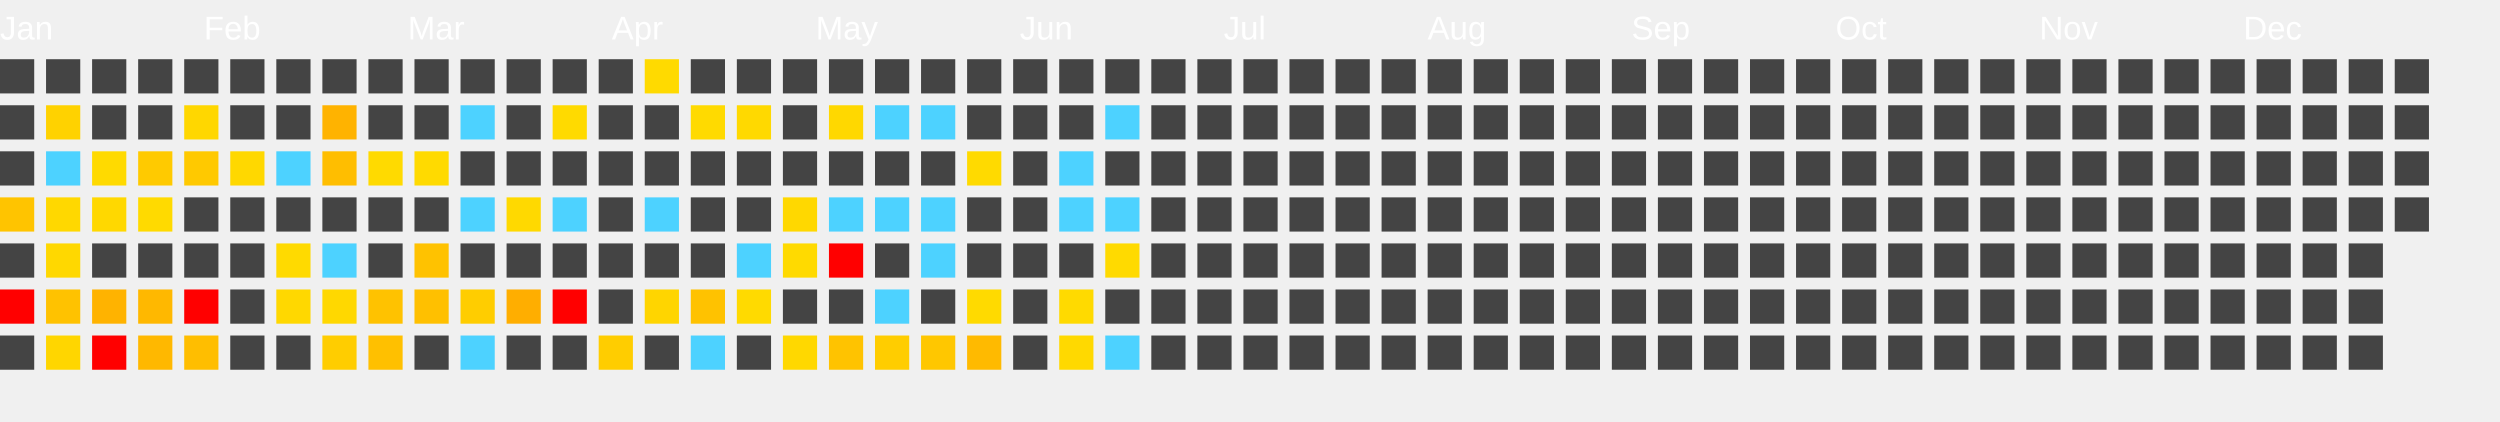
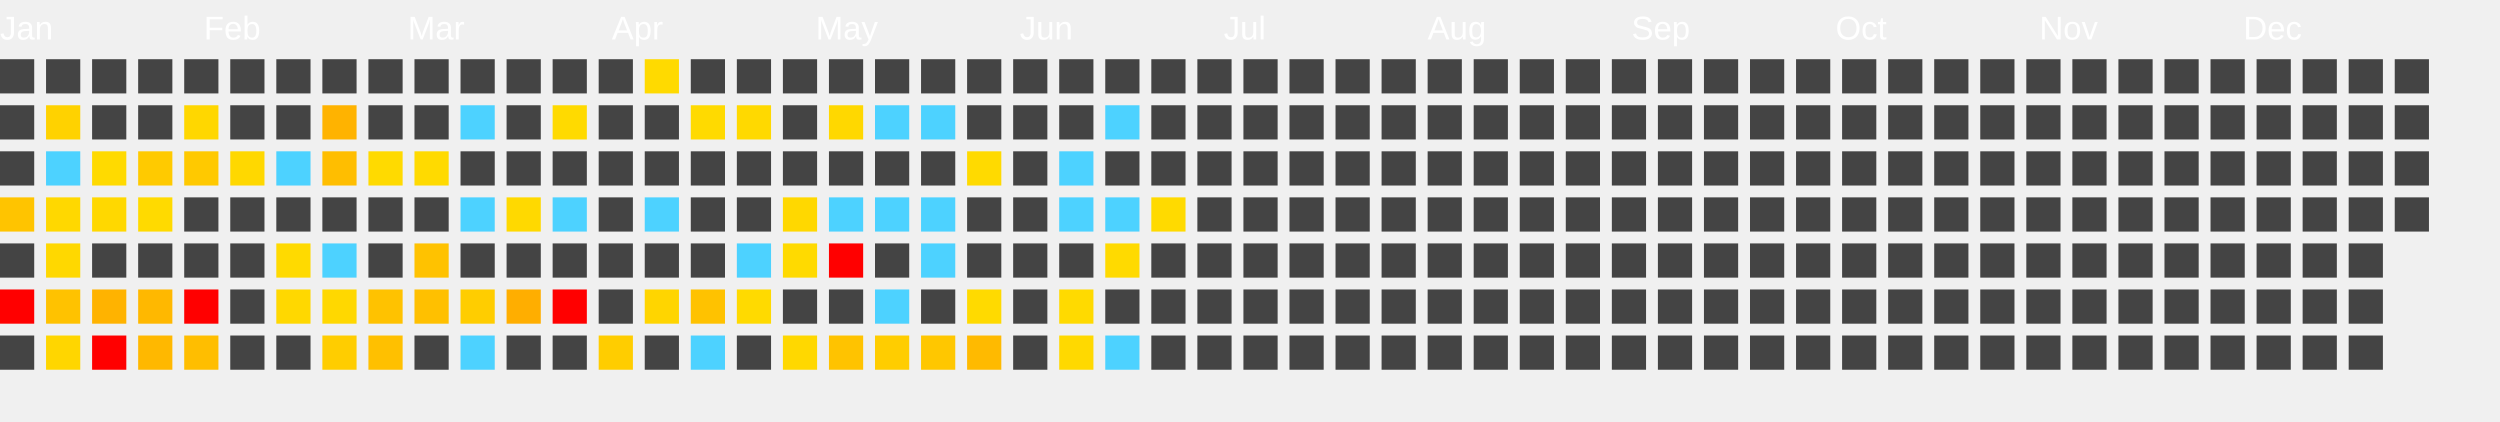
<svg xmlns="http://www.w3.org/2000/svg" baseProfile="full" height="32mm" version="1.1" viewBox="0,0,190,32" width="190mm">
  <defs />
  <rect fill="none" height="32" width="190" x="0" y="0" />
  <text fill="#FFFFFF" style="font-size:2.5px; font-family:Arial" x="0.0" y="3.0">Jan</text>
  <text fill="#FFFFFF" style="font-size:2.5px; font-family:Arial" x="15.5" y="3.0">Feb</text>
  <text fill="#FFFFFF" style="font-size:2.5px; font-family:Arial" x="31.0" y="3.0">Mar</text>
  <text fill="#FFFFFF" style="font-size:2.5px; font-family:Arial" x="46.5" y="3.0">Apr</text>
  <text fill="#FFFFFF" style="font-size:2.5px; font-family:Arial" x="62.0" y="3.0">May</text>
  <text fill="#FFFFFF" style="font-size:2.5px; font-family:Arial" x="77.5" y="3.0">Jun</text>
  <text fill="#FFFFFF" style="font-size:2.5px; font-family:Arial" x="93.0" y="3.0">Jul</text>
  <text fill="#FFFFFF" style="font-size:2.5px; font-family:Arial" x="108.5" y="3.0">Aug</text>
  <text fill="#FFFFFF" style="font-size:2.5px; font-family:Arial" x="124.0" y="3.0">Sep</text>
  <text fill="#FFFFFF" style="font-size:2.5px; font-family:Arial" x="139.5" y="3.0">Oct</text>
  <text fill="#FFFFFF" style="font-size:2.5px; font-family:Arial" x="155.0" y="3.0">Nov</text>
  <text fill="#FFFFFF" style="font-size:2.5px; font-family:Arial" x="170.5" y="3.0">Dec</text>
  <rect fill="#444444" height="2.6" width="2.6" x="0.0" y="4.5" />
  <rect fill="#444444" height="2.6" width="2.6" x="0.0" y="8.0" />
  <rect fill="#444444" height="2.6" width="2.6" x="0.0" y="11.5" />
  <rect fill="#ffc400" height="2.6" width="2.6" x="0.0" y="15.0" />
  <rect fill="#444444" height="2.6" width="2.6" x="0.0" y="18.5" />
  <rect fill="red" height="2.6" width="2.6" x="0.0" y="22.0" />
  <rect fill="#444444" height="2.6" width="2.6" x="0.0" y="25.5" />
  <rect fill="#444444" height="2.6" width="2.6" x="3.5" y="4.5" />
  <rect fill="#ffd200" height="2.6" width="2.6" x="3.5" y="8.0" />
  <rect fill="#4dd2ff" height="2.6" width="2.6" x="3.5" y="11.5" />
  <rect fill="#ffd800" height="2.6" width="2.6" x="3.5" y="15.0" />
  <rect fill="#ffd800" height="2.6" width="2.6" x="3.5" y="18.5" />
  <rect fill="#ffc200" height="2.6" width="2.6" x="3.5" y="22.0" />
  <rect fill="#ffd600" height="2.6" width="2.6" x="3.5" y="25.5" />
  <rect fill="#444444" height="2.6" width="2.6" x="7.0" y="4.5" />
  <rect fill="#444444" height="2.6" width="2.6" x="7.0" y="8.0" />
  <rect fill="#ffda00" height="2.6" width="2.6" x="7.0" y="11.5" />
  <rect fill="#ffd800" height="2.6" width="2.6" x="7.0" y="15.0" />
  <rect fill="#444444" height="2.6" width="2.6" x="7.0" y="18.5" />
  <rect fill="#ffb300" height="2.6" width="2.6" x="7.0" y="22.0" />
  <rect fill="red" height="2.6" width="2.6" x="7.0" y="25.5" />
  <rect fill="#444444" height="2.6" width="2.6" x="10.5" y="4.5" />
  <rect fill="#444444" height="2.6" width="2.6" x="10.5" y="8.0" />
  <rect fill="#ffca00" height="2.6" width="2.6" x="10.5" y="11.5" />
  <rect fill="#ffda00" height="2.6" width="2.6" x="10.5" y="15.0" />
  <rect fill="#444444" height="2.6" width="2.6" x="10.5" y="18.5" />
  <rect fill="#ffb800" height="2.6" width="2.6" x="10.5" y="22.0" />
  <rect fill="#ffb800" height="2.6" width="2.6" x="10.5" y="25.5" />
  <rect fill="#444444" height="2.6" width="2.6" x="14.0" y="4.5" />
  <rect fill="#ffd700" height="2.6" width="2.6" x="14.0" y="8.0" />
  <rect fill="#ffc900" height="2.6" width="2.6" x="14.0" y="11.5" />
  <rect fill="#444444" height="2.6" width="2.6" x="14.0" y="15.0" />
  <rect fill="#444444" height="2.6" width="2.6" x="14.0" y="18.5" />
  <rect fill="red" height="2.6" width="2.6" x="14.0" y="22.0" />
  <rect fill="#ffbe00" height="2.6" width="2.6" x="14.0" y="25.5" />
  <rect fill="#444444" height="2.6" width="2.6" x="17.5" y="4.5" />
  <rect fill="#444444" height="2.6" width="2.6" x="17.5" y="8.0" />
  <rect fill="#ffd800" height="2.6" width="2.6" x="17.5" y="11.5" />
  <rect fill="#444444" height="2.6" width="2.6" x="17.5" y="15.0" />
  <rect fill="#444444" height="2.6" width="2.6" x="17.5" y="18.5" />
  <rect fill="#444444" height="2.6" width="2.6" x="17.5" y="22.0" />
  <rect fill="#444444" height="2.6" width="2.6" x="17.5" y="25.5" />
  <rect fill="#444444" height="2.6" width="2.6" x="21.0" y="4.5" />
  <rect fill="#444444" height="2.6" width="2.6" x="21.0" y="8.0" />
  <rect fill="#4dd2ff" height="2.6" width="2.6" x="21.0" y="11.5" />
  <rect fill="#444444" height="2.6" width="2.6" x="21.0" y="15.0" />
  <rect fill="#ffda00" height="2.6" width="2.6" x="21.0" y="18.5" />
  <rect fill="#ffd800" height="2.6" width="2.6" x="21.0" y="22.0" />
  <rect fill="#444444" height="2.6" width="2.6" x="21.0" y="25.5" />
  <rect fill="#444444" height="2.6" width="2.6" x="24.5" y="4.5" />
  <rect fill="#ffb300" height="2.6" width="2.6" x="24.5" y="8.0" />
  <rect fill="#ffbe00" height="2.6" width="2.6" x="24.5" y="11.5" />
  <rect fill="#444444" height="2.6" width="2.6" x="24.5" y="15.0" />
  <rect fill="#4dd2ff" height="2.6" width="2.6" x="24.5" y="18.5" />
  <rect fill="#ffd800" height="2.6" width="2.6" x="24.5" y="22.0" />
  <rect fill="#ffcd00" height="2.6" width="2.6" x="24.5" y="25.5" />
  <rect fill="#444444" height="2.6" width="2.6" x="28.0" y="4.5" />
  <rect fill="#444444" height="2.6" width="2.6" x="28.0" y="8.0" />
  <rect fill="#ffda00" height="2.6" width="2.6" x="28.0" y="11.5" />
  <rect fill="#444444" height="2.6" width="2.6" x="28.0" y="15.0" />
  <rect fill="#444444" height="2.6" width="2.6" x="28.0" y="18.5" />
  <rect fill="#ffc200" height="2.6" width="2.6" x="28.0" y="22.0" />
  <rect fill="#ffc000" height="2.6" width="2.6" x="28.0" y="25.5" />
  <rect fill="#444444" height="2.6" width="2.6" x="31.5" y="4.5" />
  <rect fill="#444444" height="2.6" width="2.6" x="31.5" y="8.0" />
  <rect fill="#ffda00" height="2.6" width="2.6" x="31.5" y="11.5" />
  <rect fill="#444444" height="2.6" width="2.6" x="31.5" y="15.0" />
  <rect fill="#ffc200" height="2.6" width="2.6" x="31.5" y="18.5" />
  <rect fill="#ffc000" height="2.6" width="2.6" x="31.5" y="22.0" />
  <rect fill="#444444" height="2.6" width="2.6" x="31.5" y="25.5" />
  <rect fill="#444444" height="2.6" width="2.6" x="35.0" y="4.5" />
  <rect fill="#4dd2ff" height="2.6" width="2.6" x="35.0" y="8.0" />
  <rect fill="#444444" height="2.6" width="2.6" x="35.0" y="11.5" />
  <rect fill="#4dd2ff" height="2.6" width="2.6" x="35.0" y="15.0" />
  <rect fill="#444444" height="2.6" width="2.6" x="35.0" y="18.5" />
  <rect fill="#ffcd00" height="2.6" width="2.6" x="35.0" y="22.0" />
  <rect fill="#4dd2ff" height="2.6" width="2.6" x="35.0" y="25.5" />
  <rect fill="#444444" height="2.6" width="2.6" x="38.5" y="4.5" />
  <rect fill="#444444" height="2.6" width="2.6" x="38.5" y="8.0" />
  <rect fill="#444444" height="2.6" width="2.6" x="38.5" y="11.5" />
  <rect fill="#ffd900" height="2.6" width="2.6" x="38.5" y="15.0" />
  <rect fill="#444444" height="2.6" width="2.6" x="38.5" y="18.5" />
  <rect fill="#ffae00" height="2.6" width="2.6" x="38.5" y="22.0" />
  <rect fill="#444444" height="2.6" width="2.6" x="38.5" y="25.5" />
  <rect fill="#444444" height="2.6" width="2.6" x="42.0" y="4.5" />
  <rect fill="#ffda00" height="2.6" width="2.6" x="42.0" y="8.0" />
  <rect fill="#444444" height="2.6" width="2.6" x="42.0" y="11.5" />
  <rect fill="#4dd2ff" height="2.6" width="2.6" x="42.0" y="15.0" />
  <rect fill="#444444" height="2.6" width="2.6" x="42.0" y="18.5" />
  <rect fill="red" height="2.6" width="2.6" x="42.0" y="22.0" />
  <rect fill="#444444" height="2.6" width="2.6" x="42.0" y="25.5" />
  <rect fill="#444444" height="2.6" width="2.6" x="45.5" y="4.5" />
  <rect fill="#444444" height="2.6" width="2.6" x="45.5" y="8.0" />
  <rect fill="#444444" height="2.6" width="2.6" x="45.5" y="11.5" />
  <rect fill="#444444" height="2.6" width="2.6" x="45.5" y="15.0" />
  <rect fill="#444444" height="2.6" width="2.6" x="45.5" y="18.5" />
  <rect fill="#444444" height="2.6" width="2.6" x="45.5" y="22.0" />
  <rect fill="#ffcd00" height="2.6" width="2.6" x="45.5" y="25.5" />
  <rect fill="#ffda00" height="2.6" width="2.6" x="49.0" y="4.5" />
  <rect fill="#444444" height="2.6" width="2.6" x="49.0" y="8.0" />
  <rect fill="#444444" height="2.6" width="2.6" x="49.0" y="11.5" />
  <rect fill="#4dd2ff" height="2.6" width="2.6" x="49.0" y="15.0" />
  <rect fill="#444444" height="2.6" width="2.6" x="49.0" y="18.5" />
  <rect fill="#ffd500" height="2.6" width="2.6" x="49.0" y="22.0" />
  <rect fill="#444444" height="2.6" width="2.6" x="49.0" y="25.5" />
  <rect fill="#444444" height="2.6" width="2.6" x="52.5" y="4.5" />
  <rect fill="#ffda00" height="2.6" width="2.6" x="52.5" y="8.0" />
  <rect fill="#444444" height="2.6" width="2.6" x="52.5" y="11.5" />
  <rect fill="#444444" height="2.6" width="2.6" x="52.5" y="15.0" />
  <rect fill="#444444" height="2.6" width="2.6" x="52.5" y="18.5" />
  <rect fill="#ffc200" height="2.6" width="2.6" x="52.5" y="22.0" />
  <rect fill="#4dd2ff" height="2.6" width="2.6" x="52.5" y="25.5" />
  <rect fill="#444444" height="2.6" width="2.6" x="56.0" y="4.5" />
  <rect fill="#ffd900" height="2.6" width="2.6" x="56.0" y="8.0" />
  <rect fill="#444444" height="2.6" width="2.6" x="56.0" y="11.5" />
  <rect fill="#444444" height="2.6" width="2.6" x="56.0" y="15.0" />
  <rect fill="#4dd2ff" height="2.6" width="2.6" x="56.0" y="18.5" />
  <rect fill="#ffda00" height="2.6" width="2.6" x="56.0" y="22.0" />
  <rect fill="#444444" height="2.6" width="2.6" x="56.0" y="25.5" />
  <rect fill="#444444" height="2.6" width="2.6" x="59.5" y="4.5" />
  <rect fill="#444444" height="2.6" width="2.6" x="59.5" y="8.0" />
  <rect fill="#444444" height="2.6" width="2.6" x="59.5" y="11.5" />
  <rect fill="#ffd800" height="2.6" width="2.6" x="59.5" y="15.0" />
  <rect fill="#ffda00" height="2.6" width="2.6" x="59.5" y="18.5" />
  <rect fill="#444444" height="2.6" width="2.6" x="59.5" y="22.0" />
  <rect fill="#ffd800" height="2.6" width="2.6" x="59.5" y="25.5" />
  <rect fill="#444444" height="2.6" width="2.6" x="63.0" y="4.5" />
  <rect fill="#ffd800" height="2.6" width="2.6" x="63.0" y="8.0" />
  <rect fill="#444444" height="2.6" width="2.6" x="63.0" y="11.5" />
  <rect fill="#4dd2ff" height="2.6" width="2.6" x="63.0" y="15.0" />
  <rect fill="red" height="2.6" width="2.6" x="63.0" y="18.5" />
  <rect fill="#444444" height="2.6" width="2.6" x="63.0" y="22.0" />
  <rect fill="#ffc300" height="2.6" width="2.6" x="63.0" y="25.5" />
  <rect fill="#444444" height="2.6" width="2.6" x="66.5" y="4.5" />
  <rect fill="#4dd2ff" height="2.6" width="2.6" x="66.5" y="8.0" />
  <rect fill="#444444" height="2.6" width="2.6" x="66.5" y="11.5" />
  <rect fill="#4dd2ff" height="2.6" width="2.6" x="66.5" y="15.0" />
  <rect fill="#444444" height="2.6" width="2.6" x="66.5" y="18.5" />
  <rect fill="#4dd2ff" height="2.6" width="2.6" x="66.5" y="22.0" />
  <rect fill="#ffcd00" height="2.6" width="2.6" x="66.5" y="25.5" />
  <rect fill="#444444" height="2.6" width="2.6" x="70.0" y="4.5" />
  <rect fill="#4dd2ff" height="2.6" width="2.6" x="70.0" y="8.0" />
  <rect fill="#444444" height="2.6" width="2.6" x="70.0" y="11.5" />
  <rect fill="#4dd2ff" height="2.6" width="2.6" x="70.0" y="15.0" />
  <rect fill="#4dd2ff" height="2.6" width="2.6" x="70.0" y="18.5" />
  <rect fill="#444444" height="2.6" width="2.6" x="70.0" y="22.0" />
  <rect fill="#ffc700" height="2.6" width="2.6" x="70.0" y="25.5" />
  <rect fill="#444444" height="2.6" width="2.6" x="73.5" y="4.5" />
  <rect fill="#444444" height="2.6" width="2.6" x="73.5" y="8.0" />
  <rect fill="#ffda00" height="2.6" width="2.6" x="73.5" y="11.5" />
  <rect fill="#444444" height="2.6" width="2.6" x="73.5" y="15.0" />
  <rect fill="#444444" height="2.6" width="2.6" x="73.5" y="18.5" />
  <rect fill="#ffda00" height="2.6" width="2.6" x="73.5" y="22.0" />
  <rect fill="#ffba00" height="2.6" width="2.6" x="73.5" y="25.5" />
  <rect fill="#444444" height="2.6" width="2.6" x="77.0" y="4.5" />
  <rect fill="#444444" height="2.6" width="2.6" x="77.0" y="8.0" />
  <rect fill="#444444" height="2.6" width="2.6" x="77.0" y="11.5" />
  <rect fill="#444444" height="2.6" width="2.6" x="77.0" y="15.0" />
  <rect fill="#444444" height="2.6" width="2.6" x="77.0" y="18.5" />
  <rect fill="#444444" height="2.6" width="2.6" x="77.0" y="22.0" />
  <rect fill="#444444" height="2.6" width="2.6" x="77.0" y="25.5" />
  <rect fill="#444444" height="2.6" width="2.6" x="80.5" y="4.5" />
  <rect fill="#444444" height="2.6" width="2.6" x="80.5" y="8.0" />
  <rect fill="#4dd2ff" height="2.6" width="2.6" x="80.5" y="11.5" />
  <rect fill="#4dd2ff" height="2.6" width="2.6" x="80.5" y="15.0" />
  <rect fill="#444444" height="2.6" width="2.6" x="80.5" y="18.5" />
  <rect fill="#ffda00" height="2.6" width="2.6" x="80.5" y="22.0" />
  <rect fill="#ffd900" height="2.6" width="2.6" x="80.5" y="25.5" />
  <rect fill="#444444" height="2.6" width="2.6" x="84.0" y="4.5" />
  <rect fill="#4dd2ff" height="2.6" width="2.6" x="84.0" y="8.0" />
  <rect fill="#444444" height="2.6" width="2.6" x="84.0" y="11.5" />
  <rect fill="#4dd2ff" height="2.6" width="2.6" x="84.0" y="15.0" />
  <rect fill="#ffda00" height="2.6" width="2.6" x="84.0" y="18.5" />
  <rect fill="#444444" height="2.6" width="2.6" x="84.0" y="22.0" />
  <rect fill="#4dd2ff" height="2.6" width="2.6" x="84.0" y="25.5" />
  <rect fill="#444444" height="2.6" width="2.6" x="87.5" y="4.5" />
  <rect fill="#444444" height="2.6" width="2.6" x="87.5" y="8.0" />
  <rect fill="#444444" height="2.6" width="2.6" x="87.5" y="11.5" />
-   <rect fill="#444444" height="2.6" width="2.6" x="87.5" y="15.0" />
+   <rect fill="#ffda00" height="2.6" width="2.6" x="87.5" y="15.0" />
  <rect fill="#444444" height="2.6" width="2.6" x="87.5" y="18.5" />
  <rect fill="#444444" height="2.6" width="2.6" x="87.5" y="22.0" />
  <rect fill="#444444" height="2.6" width="2.6" x="87.5" y="25.5" />
  <rect fill="#444444" height="2.6" width="2.6" x="91.0" y="4.5" />
  <rect fill="#444444" height="2.6" width="2.6" x="91.0" y="8.0" />
  <rect fill="#444444" height="2.6" width="2.6" x="91.0" y="11.5" />
  <rect fill="#444444" height="2.6" width="2.6" x="91.0" y="15.0" />
  <rect fill="#444444" height="2.6" width="2.6" x="91.0" y="18.5" />
  <rect fill="#444444" height="2.6" width="2.6" x="91.0" y="22.0" />
  <rect fill="#444444" height="2.6" width="2.6" x="91.0" y="25.5" />
  <rect fill="#444444" height="2.6" width="2.6" x="94.5" y="4.5" />
  <rect fill="#444444" height="2.6" width="2.6" x="94.5" y="8.0" />
  <rect fill="#444444" height="2.6" width="2.6" x="94.5" y="11.5" />
  <rect fill="#444444" height="2.6" width="2.6" x="94.5" y="15.0" />
  <rect fill="#444444" height="2.6" width="2.6" x="94.5" y="18.5" />
  <rect fill="#444444" height="2.6" width="2.6" x="94.5" y="22.0" />
  <rect fill="#444444" height="2.6" width="2.6" x="94.5" y="25.5" />
  <rect fill="#444444" height="2.6" width="2.6" x="98.0" y="4.5" />
  <rect fill="#444444" height="2.6" width="2.6" x="98.0" y="8.0" />
  <rect fill="#444444" height="2.6" width="2.6" x="98.0" y="11.5" />
  <rect fill="#444444" height="2.6" width="2.6" x="98.0" y="15.0" />
  <rect fill="#444444" height="2.6" width="2.6" x="98.0" y="18.5" />
  <rect fill="#444444" height="2.6" width="2.6" x="98.0" y="22.0" />
  <rect fill="#444444" height="2.6" width="2.6" x="98.0" y="25.5" />
  <rect fill="#444444" height="2.6" width="2.6" x="101.5" y="4.5" />
  <rect fill="#444444" height="2.6" width="2.6" x="101.5" y="8.0" />
  <rect fill="#444444" height="2.6" width="2.6" x="101.5" y="11.5" />
  <rect fill="#444444" height="2.6" width="2.6" x="101.5" y="15.0" />
  <rect fill="#444444" height="2.6" width="2.6" x="101.5" y="18.5" />
  <rect fill="#444444" height="2.6" width="2.6" x="101.5" y="22.0" />
  <rect fill="#444444" height="2.6" width="2.6" x="101.5" y="25.5" />
  <rect fill="#444444" height="2.6" width="2.6" x="105.0" y="4.5" />
  <rect fill="#444444" height="2.6" width="2.6" x="105.0" y="8.0" />
  <rect fill="#444444" height="2.6" width="2.6" x="105.0" y="11.5" />
  <rect fill="#444444" height="2.6" width="2.6" x="105.0" y="15.0" />
  <rect fill="#444444" height="2.6" width="2.6" x="105.0" y="18.5" />
  <rect fill="#444444" height="2.6" width="2.6" x="105.0" y="22.0" />
  <rect fill="#444444" height="2.6" width="2.6" x="105.0" y="25.5" />
  <rect fill="#444444" height="2.6" width="2.6" x="108.5" y="4.5" />
  <rect fill="#444444" height="2.6" width="2.6" x="108.5" y="8.0" />
  <rect fill="#444444" height="2.6" width="2.6" x="108.5" y="11.5" />
  <rect fill="#444444" height="2.6" width="2.6" x="108.5" y="15.0" />
  <rect fill="#444444" height="2.6" width="2.6" x="108.5" y="18.5" />
  <rect fill="#444444" height="2.6" width="2.6" x="108.5" y="22.0" />
  <rect fill="#444444" height="2.6" width="2.6" x="108.5" y="25.5" />
  <rect fill="#444444" height="2.6" width="2.6" x="112.0" y="4.5" />
  <rect fill="#444444" height="2.6" width="2.6" x="112.0" y="8.0" />
  <rect fill="#444444" height="2.6" width="2.6" x="112.0" y="11.5" />
  <rect fill="#444444" height="2.6" width="2.6" x="112.0" y="15.0" />
  <rect fill="#444444" height="2.6" width="2.6" x="112.0" y="18.5" />
  <rect fill="#444444" height="2.6" width="2.6" x="112.0" y="22.0" />
  <rect fill="#444444" height="2.6" width="2.6" x="112.0" y="25.5" />
  <rect fill="#444444" height="2.6" width="2.6" x="115.5" y="4.5" />
  <rect fill="#444444" height="2.6" width="2.6" x="115.5" y="8.0" />
  <rect fill="#444444" height="2.6" width="2.6" x="115.5" y="11.5" />
  <rect fill="#444444" height="2.6" width="2.6" x="115.5" y="15.0" />
  <rect fill="#444444" height="2.6" width="2.6" x="115.5" y="18.5" />
  <rect fill="#444444" height="2.6" width="2.6" x="115.5" y="22.0" />
  <rect fill="#444444" height="2.6" width="2.6" x="115.5" y="25.5" />
  <rect fill="#444444" height="2.6" width="2.6" x="119.0" y="4.5" />
  <rect fill="#444444" height="2.6" width="2.6" x="119.0" y="8.0" />
  <rect fill="#444444" height="2.6" width="2.6" x="119.0" y="11.5" />
  <rect fill="#444444" height="2.6" width="2.6" x="119.0" y="15.0" />
  <rect fill="#444444" height="2.6" width="2.6" x="119.0" y="18.5" />
  <rect fill="#444444" height="2.6" width="2.6" x="119.0" y="22.0" />
  <rect fill="#444444" height="2.6" width="2.6" x="119.0" y="25.5" />
  <rect fill="#444444" height="2.6" width="2.6" x="122.5" y="4.5" />
  <rect fill="#444444" height="2.6" width="2.6" x="122.5" y="8.0" />
  <rect fill="#444444" height="2.6" width="2.6" x="122.5" y="11.5" />
  <rect fill="#444444" height="2.6" width="2.6" x="122.5" y="15.0" />
  <rect fill="#444444" height="2.6" width="2.6" x="122.5" y="18.5" />
  <rect fill="#444444" height="2.6" width="2.6" x="122.5" y="22.0" />
  <rect fill="#444444" height="2.6" width="2.6" x="122.5" y="25.5" />
  <rect fill="#444444" height="2.6" width="2.6" x="126.0" y="4.5" />
  <rect fill="#444444" height="2.6" width="2.6" x="126.0" y="8.0" />
  <rect fill="#444444" height="2.6" width="2.6" x="126.0" y="11.5" />
  <rect fill="#444444" height="2.6" width="2.6" x="126.0" y="15.0" />
  <rect fill="#444444" height="2.6" width="2.6" x="126.0" y="18.5" />
  <rect fill="#444444" height="2.6" width="2.6" x="126.0" y="22.0" />
  <rect fill="#444444" height="2.6" width="2.6" x="126.0" y="25.5" />
  <rect fill="#444444" height="2.6" width="2.6" x="129.5" y="4.5" />
  <rect fill="#444444" height="2.6" width="2.6" x="129.5" y="8.0" />
  <rect fill="#444444" height="2.6" width="2.6" x="129.5" y="11.5" />
  <rect fill="#444444" height="2.6" width="2.6" x="129.5" y="15.0" />
  <rect fill="#444444" height="2.6" width="2.6" x="129.5" y="18.5" />
  <rect fill="#444444" height="2.6" width="2.6" x="129.5" y="22.0" />
  <rect fill="#444444" height="2.6" width="2.6" x="129.5" y="25.5" />
  <rect fill="#444444" height="2.6" width="2.6" x="133.0" y="4.5" />
  <rect fill="#444444" height="2.6" width="2.6" x="133.0" y="8.0" />
  <rect fill="#444444" height="2.6" width="2.6" x="133.0" y="11.5" />
  <rect fill="#444444" height="2.6" width="2.6" x="133.0" y="15.0" />
  <rect fill="#444444" height="2.6" width="2.6" x="133.0" y="18.5" />
  <rect fill="#444444" height="2.6" width="2.6" x="133.0" y="22.0" />
  <rect fill="#444444" height="2.6" width="2.6" x="133.0" y="25.5" />
  <rect fill="#444444" height="2.6" width="2.6" x="136.5" y="4.5" />
  <rect fill="#444444" height="2.6" width="2.6" x="136.5" y="8.0" />
  <rect fill="#444444" height="2.6" width="2.6" x="136.5" y="11.5" />
  <rect fill="#444444" height="2.6" width="2.6" x="136.5" y="15.0" />
  <rect fill="#444444" height="2.6" width="2.6" x="136.5" y="18.5" />
  <rect fill="#444444" height="2.6" width="2.6" x="136.5" y="22.0" />
  <rect fill="#444444" height="2.6" width="2.6" x="136.5" y="25.5" />
  <rect fill="#444444" height="2.6" width="2.6" x="140.0" y="4.5" />
  <rect fill="#444444" height="2.6" width="2.6" x="140.0" y="8.0" />
  <rect fill="#444444" height="2.6" width="2.6" x="140.0" y="11.5" />
  <rect fill="#444444" height="2.6" width="2.6" x="140.0" y="15.0" />
  <rect fill="#444444" height="2.6" width="2.6" x="140.0" y="18.5" />
  <rect fill="#444444" height="2.6" width="2.6" x="140.0" y="22.0" />
  <rect fill="#444444" height="2.6" width="2.6" x="140.0" y="25.5" />
  <rect fill="#444444" height="2.6" width="2.6" x="143.5" y="4.5" />
  <rect fill="#444444" height="2.6" width="2.6" x="143.5" y="8.0" />
  <rect fill="#444444" height="2.6" width="2.6" x="143.5" y="11.5" />
  <rect fill="#444444" height="2.6" width="2.6" x="143.5" y="15.0" />
  <rect fill="#444444" height="2.6" width="2.6" x="143.5" y="18.5" />
  <rect fill="#444444" height="2.6" width="2.6" x="143.5" y="22.0" />
  <rect fill="#444444" height="2.6" width="2.6" x="143.5" y="25.5" />
  <rect fill="#444444" height="2.6" width="2.6" x="147.0" y="4.5" />
  <rect fill="#444444" height="2.6" width="2.6" x="147.0" y="8.0" />
  <rect fill="#444444" height="2.6" width="2.6" x="147.0" y="11.5" />
  <rect fill="#444444" height="2.6" width="2.6" x="147.0" y="15.0" />
  <rect fill="#444444" height="2.6" width="2.6" x="147.0" y="18.5" />
  <rect fill="#444444" height="2.6" width="2.6" x="147.0" y="22.0" />
  <rect fill="#444444" height="2.6" width="2.6" x="147.0" y="25.5" />
  <rect fill="#444444" height="2.6" width="2.6" x="150.5" y="4.5" />
  <rect fill="#444444" height="2.6" width="2.6" x="150.5" y="8.0" />
  <rect fill="#444444" height="2.6" width="2.6" x="150.5" y="11.5" />
  <rect fill="#444444" height="2.6" width="2.6" x="150.5" y="15.0" />
  <rect fill="#444444" height="2.6" width="2.6" x="150.5" y="18.5" />
  <rect fill="#444444" height="2.6" width="2.6" x="150.5" y="22.0" />
  <rect fill="#444444" height="2.6" width="2.6" x="150.5" y="25.5" />
  <rect fill="#444444" height="2.6" width="2.6" x="154.0" y="4.5" />
  <rect fill="#444444" height="2.6" width="2.6" x="154.0" y="8.0" />
  <rect fill="#444444" height="2.6" width="2.6" x="154.0" y="11.5" />
  <rect fill="#444444" height="2.6" width="2.6" x="154.0" y="15.0" />
  <rect fill="#444444" height="2.6" width="2.6" x="154.0" y="18.5" />
  <rect fill="#444444" height="2.6" width="2.6" x="154.0" y="22.0" />
  <rect fill="#444444" height="2.6" width="2.6" x="154.0" y="25.5" />
  <rect fill="#444444" height="2.6" width="2.6" x="157.5" y="4.5" />
  <rect fill="#444444" height="2.6" width="2.6" x="157.5" y="8.0" />
  <rect fill="#444444" height="2.6" width="2.6" x="157.5" y="11.5" />
  <rect fill="#444444" height="2.6" width="2.6" x="157.5" y="15.0" />
  <rect fill="#444444" height="2.6" width="2.6" x="157.5" y="18.5" />
  <rect fill="#444444" height="2.6" width="2.6" x="157.5" y="22.0" />
  <rect fill="#444444" height="2.6" width="2.6" x="157.5" y="25.5" />
  <rect fill="#444444" height="2.6" width="2.6" x="161.0" y="4.5" />
  <rect fill="#444444" height="2.6" width="2.6" x="161.0" y="8.0" />
  <rect fill="#444444" height="2.6" width="2.6" x="161.0" y="11.5" />
  <rect fill="#444444" height="2.6" width="2.6" x="161.0" y="15.0" />
  <rect fill="#444444" height="2.6" width="2.6" x="161.0" y="18.5" />
  <rect fill="#444444" height="2.6" width="2.6" x="161.0" y="22.0" />
  <rect fill="#444444" height="2.6" width="2.6" x="161.0" y="25.5" />
  <rect fill="#444444" height="2.6" width="2.6" x="164.5" y="4.5" />
  <rect fill="#444444" height="2.6" width="2.6" x="164.5" y="8.0" />
  <rect fill="#444444" height="2.6" width="2.6" x="164.5" y="11.5" />
  <rect fill="#444444" height="2.6" width="2.6" x="164.5" y="15.0" />
  <rect fill="#444444" height="2.6" width="2.6" x="164.5" y="18.5" />
  <rect fill="#444444" height="2.6" width="2.6" x="164.5" y="22.0" />
  <rect fill="#444444" height="2.6" width="2.6" x="164.5" y="25.5" />
  <rect fill="#444444" height="2.6" width="2.6" x="168.0" y="4.5" />
  <rect fill="#444444" height="2.6" width="2.6" x="168.0" y="8.0" />
  <rect fill="#444444" height="2.6" width="2.6" x="168.0" y="11.5" />
  <rect fill="#444444" height="2.6" width="2.6" x="168.0" y="15.0" />
  <rect fill="#444444" height="2.6" width="2.6" x="168.0" y="18.5" />
  <rect fill="#444444" height="2.6" width="2.6" x="168.0" y="22.0" />
  <rect fill="#444444" height="2.6" width="2.6" x="168.0" y="25.5" />
  <rect fill="#444444" height="2.6" width="2.6" x="171.5" y="4.5" />
  <rect fill="#444444" height="2.6" width="2.6" x="171.5" y="8.0" />
  <rect fill="#444444" height="2.6" width="2.6" x="171.5" y="11.5" />
  <rect fill="#444444" height="2.6" width="2.6" x="171.5" y="15.0" />
  <rect fill="#444444" height="2.6" width="2.6" x="171.5" y="18.5" />
  <rect fill="#444444" height="2.6" width="2.6" x="171.5" y="22.0" />
  <rect fill="#444444" height="2.6" width="2.6" x="171.5" y="25.5" />
  <rect fill="#444444" height="2.6" width="2.6" x="175.0" y="4.5" />
  <rect fill="#444444" height="2.6" width="2.6" x="175.0" y="8.0" />
  <rect fill="#444444" height="2.6" width="2.6" x="175.0" y="11.5" />
  <rect fill="#444444" height="2.6" width="2.6" x="175.0" y="15.0" />
  <rect fill="#444444" height="2.6" width="2.6" x="175.0" y="18.5" />
  <rect fill="#444444" height="2.6" width="2.6" x="175.0" y="22.0" />
  <rect fill="#444444" height="2.6" width="2.6" x="175.0" y="25.5" />
  <rect fill="#444444" height="2.6" width="2.6" x="178.5" y="4.5" />
  <rect fill="#444444" height="2.6" width="2.6" x="178.5" y="8.0" />
  <rect fill="#444444" height="2.6" width="2.6" x="178.5" y="11.5" />
  <rect fill="#444444" height="2.6" width="2.6" x="178.5" y="15.0" />
  <rect fill="#444444" height="2.6" width="2.6" x="178.5" y="18.5" />
  <rect fill="#444444" height="2.6" width="2.6" x="178.5" y="22.0" />
  <rect fill="#444444" height="2.6" width="2.6" x="178.5" y="25.5" />
  <rect fill="#444444" height="2.6" width="2.6" x="182.0" y="4.5" />
  <rect fill="#444444" height="2.6" width="2.6" x="182.0" y="8.0" />
  <rect fill="#444444" height="2.6" width="2.6" x="182.0" y="11.5" />
  <rect fill="#444444" height="2.6" width="2.6" x="182.0" y="15.0" />
</svg>
